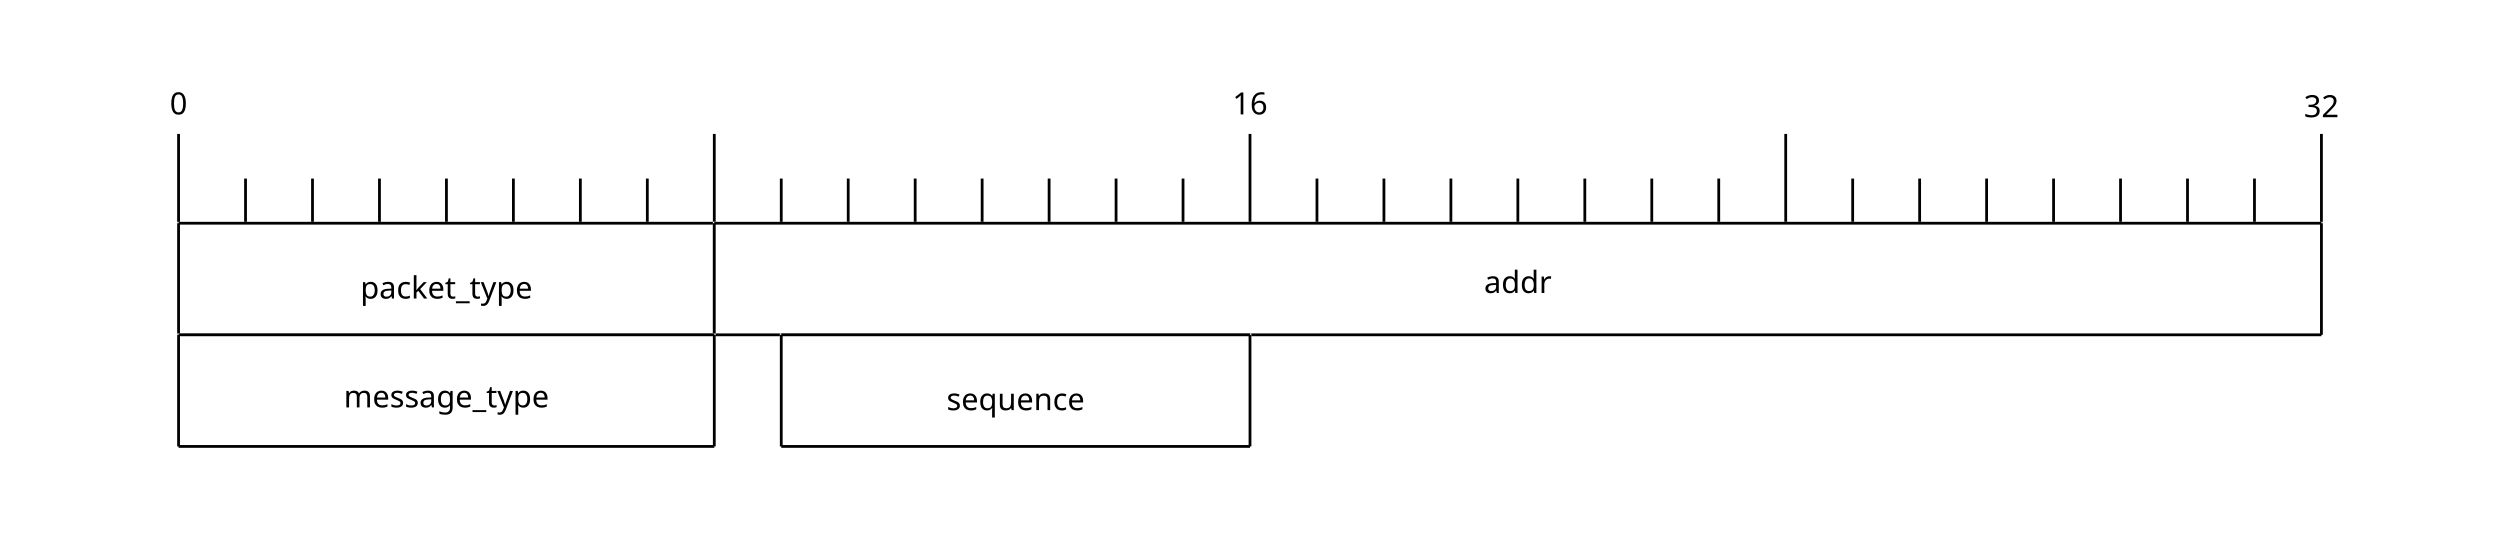
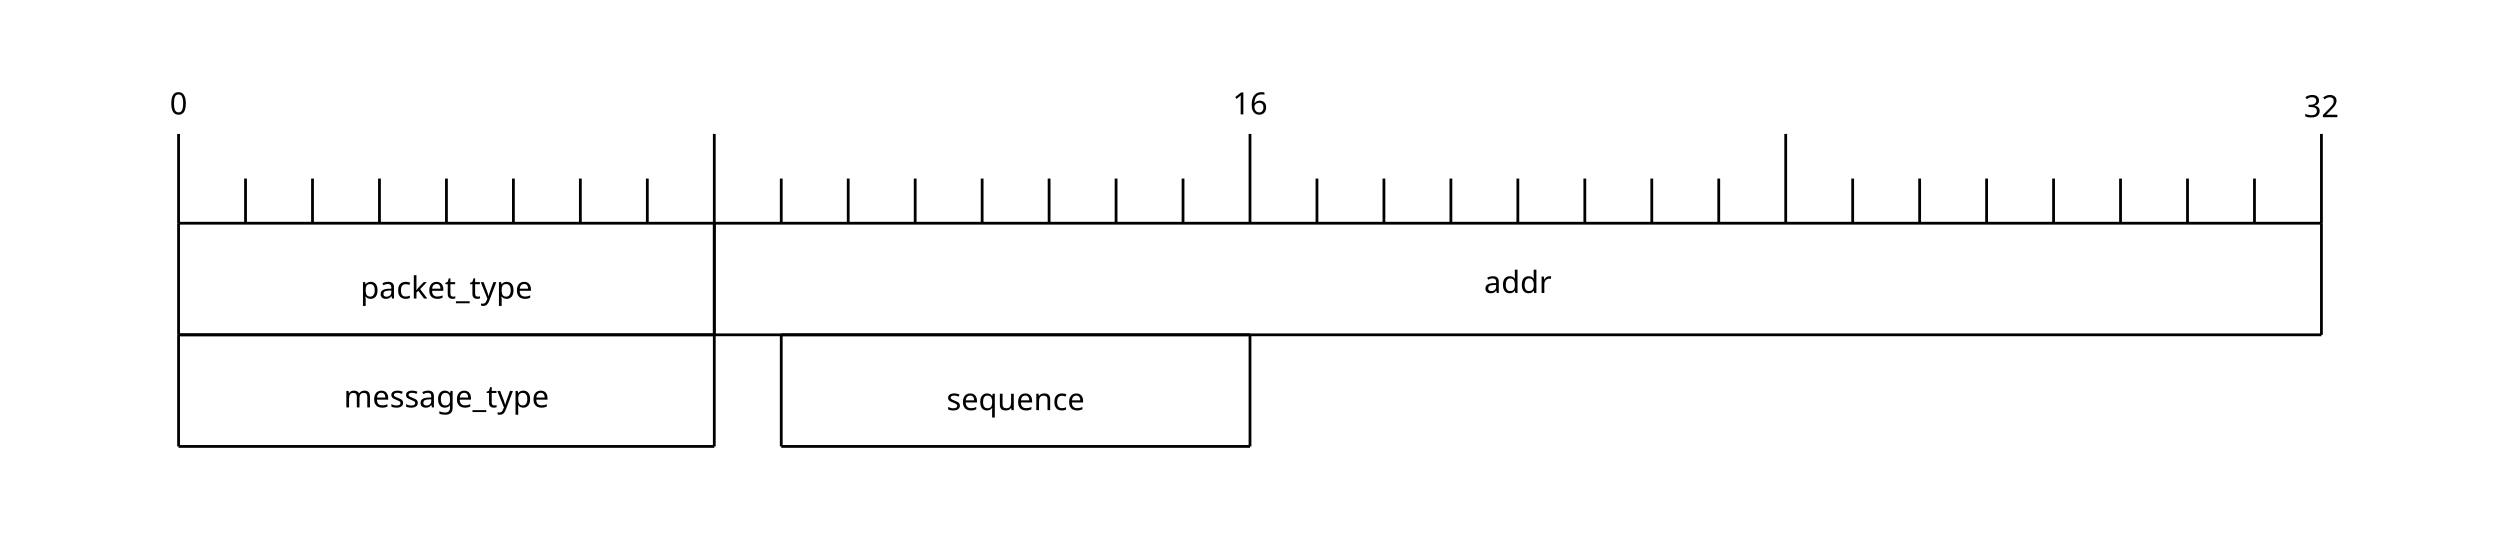
<svg xmlns="http://www.w3.org/2000/svg" viewBox="0 0 896 200">
  <defs id="defs_block">
    <filter height="1.504" id="filter_blur" width="1.157" x="-0.079" y="-0.252">
      <feGaussianBlur id="feGaussianBlur3780" stdDeviation="4.2" />
    </filter>
  </defs>
  <path d="M 64 48 L 64 80" fill="none" stroke="rgb(0,0,0)" />
  <text fill="rgb(0,0,0)" font-family="sans-serif" font-size="11" font-style="normal" font-weight="normal" text-anchor="middle" textLength="7" x="64" y="41">0</text>
  <path d="M 88 64 L 88 80" fill="none" stroke="rgb(0,0,0)" />
  <path d="M 112 64 L 112 80" fill="none" stroke="rgb(0,0,0)" />
  <path d="M 136 64 L 136 80" fill="none" stroke="rgb(0,0,0)" />
  <path d="M 160 64 L 160 80" fill="none" stroke="rgb(0,0,0)" />
  <path d="M 184 64 L 184 80" fill="none" stroke="rgb(0,0,0)" />
  <path d="M 208 64 L 208 80" fill="none" stroke="rgb(0,0,0)" />
  <path d="M 232 64 L 232 80" fill="none" stroke="rgb(0,0,0)" />
  <path d="M 256 48 L 256 80" fill="none" stroke="rgb(0,0,0)" />
  <path d="M 280 64 L 280 80" fill="none" stroke="rgb(0,0,0)" />
  <path d="M 304 64 L 304 80" fill="none" stroke="rgb(0,0,0)" />
  <path d="M 328 64 L 328 80" fill="none" stroke="rgb(0,0,0)" />
  <path d="M 352 64 L 352 80" fill="none" stroke="rgb(0,0,0)" />
  <path d="M 376 64 L 376 80" fill="none" stroke="rgb(0,0,0)" />
  <path d="M 400 64 L 400 80" fill="none" stroke="rgb(0,0,0)" />
  <path d="M 424 64 L 424 80" fill="none" stroke="rgb(0,0,0)" />
  <path d="M 448 48 L 448 80" fill="none" stroke="rgb(0,0,0)" />
  <text fill="rgb(0,0,0)" font-family="sans-serif" font-size="11" font-style="normal" font-weight="normal" text-anchor="middle" textLength="14" x="448" y="41">16</text>
  <path d="M 472 64 L 472 80" fill="none" stroke="rgb(0,0,0)" />
  <path d="M 496 64 L 496 80" fill="none" stroke="rgb(0,0,0)" />
  <path d="M 520 64 L 520 80" fill="none" stroke="rgb(0,0,0)" />
  <path d="M 544 64 L 544 80" fill="none" stroke="rgb(0,0,0)" />
  <path d="M 568 64 L 568 80" fill="none" stroke="rgb(0,0,0)" />
  <path d="M 592 64 L 592 80" fill="none" stroke="rgb(0,0,0)" />
  <path d="M 616 64 L 616 80" fill="none" stroke="rgb(0,0,0)" />
  <path d="M 640 48 L 640 80" fill="none" stroke="rgb(0,0,0)" />
  <path d="M 664 64 L 664 80" fill="none" stroke="rgb(0,0,0)" />
  <path d="M 688 64 L 688 80" fill="none" stroke="rgb(0,0,0)" />
  <path d="M 712 64 L 712 80" fill="none" stroke="rgb(0,0,0)" />
  <path d="M 736 64 L 736 80" fill="none" stroke="rgb(0,0,0)" />
  <path d="M 760 64 L 760 80" fill="none" stroke="rgb(0,0,0)" />
  <path d="M 784 64 L 784 80" fill="none" stroke="rgb(0,0,0)" />
  <path d="M 808 64 L 808 80" fill="none" stroke="rgb(0,0,0)" />
  <path d="M 832 48 L 832 80" fill="none" stroke="rgb(0,0,0)" />
  <text fill="rgb(0,0,0)" font-family="sans-serif" font-size="11" font-style="normal" font-weight="normal" text-anchor="middle" textLength="14" x="832" y="42">32</text>
-   <rect fill="rgb(255,255,255)" height="40" stroke="rgb(255,255,255)" width="192" x="64" y="80" />
+   <rect fill="none" height="40" stroke="none" width="192" x="64" y="80" />
  <path d="M 64 80 L 256 80" fill="none" stroke="rgb(0,0,0)" />
  <path d="M 256 80 L 256 120" fill="none" stroke="rgb(0,0,0)" />
  <path d="M 256 120 L 64 120" fill="none" stroke="rgb(0,0,0)" />
  <path d="M 64 120 L 64 80" fill="none" stroke="rgb(0,0,0)" />
  <text fill="rgb(0,0,0)" font-family="sans-serif" font-size="11" font-style="normal" font-weight="normal" text-anchor="middle" textLength="65" x="160" y="107">packet_type</text>
-   <rect fill="rgb(255,255,255)" height="40" stroke="rgb(255,255,255)" width="576" x="256" y="80" />
+   <rect fill="none" height="40" stroke="none" width="576" x="256" y="80" />
  <path d="M 256 80 L 832 80" fill="none" stroke="rgb(0,0,0)" />
  <path d="M 832 80 L 832 120" fill="none" stroke="rgb(0,0,0)" />
  <path d="M 832 120 L 256 120" fill="none" stroke="rgb(0,0,0)" />
  <path d="M 256 120 L 256 80" fill="none" stroke="rgb(0,0,0)" />
  <text fill="rgb(0,0,0)" font-family="sans-serif" font-size="11" font-style="normal" font-weight="normal" text-anchor="middle" textLength="25" x="544" y="105">addr</text>
-   <rect fill="rgb(255,255,255)" height="40" stroke="rgb(255,255,255)" width="192" x="64" y="120" />
+   <rect fill="none" height="40" stroke="none" width="192" x="64" y="120" />
  <path d="M 64 120 L 256 120" fill="none" stroke="rgb(0,0,0)" />
  <path d="M 256 120 L 256 160" fill="none" stroke="rgb(0,0,0)" />
  <path d="M 256 160 L 64 160" fill="none" stroke="rgb(0,0,0)" />
  <path d="M 64 160 L 64 120" fill="none" stroke="rgb(0,0,0)" />
  <text fill="rgb(0,0,0)" font-family="sans-serif" font-size="11" font-style="normal" font-weight="normal" text-anchor="middle" textLength="77" x="160" y="146">message_type</text>
-   <rect fill="rgb(255,255,255)" height="40" stroke="rgb(255,255,255)" width="168" x="280" y="120" />
+   <rect fill="none" height="40" stroke="none" width="168" x="280" y="120" />
  <path d="M 280 120 L 448 120" fill="none" stroke="rgb(0,0,0)" />
  <path d="M 448 120 L 448 160" fill="none" stroke="rgb(0,0,0)" />
  <path d="M 448 160 L 280 160" fill="none" stroke="rgb(0,0,0)" />
  <path d="M 280 160 L 280 120" fill="none" stroke="rgb(0,0,0)" />
  <text fill="rgb(0,0,0)" font-family="sans-serif" font-size="11" font-style="normal" font-weight="normal" text-anchor="middle" textLength="52" x="364" y="147">sequence</text>
</svg>
